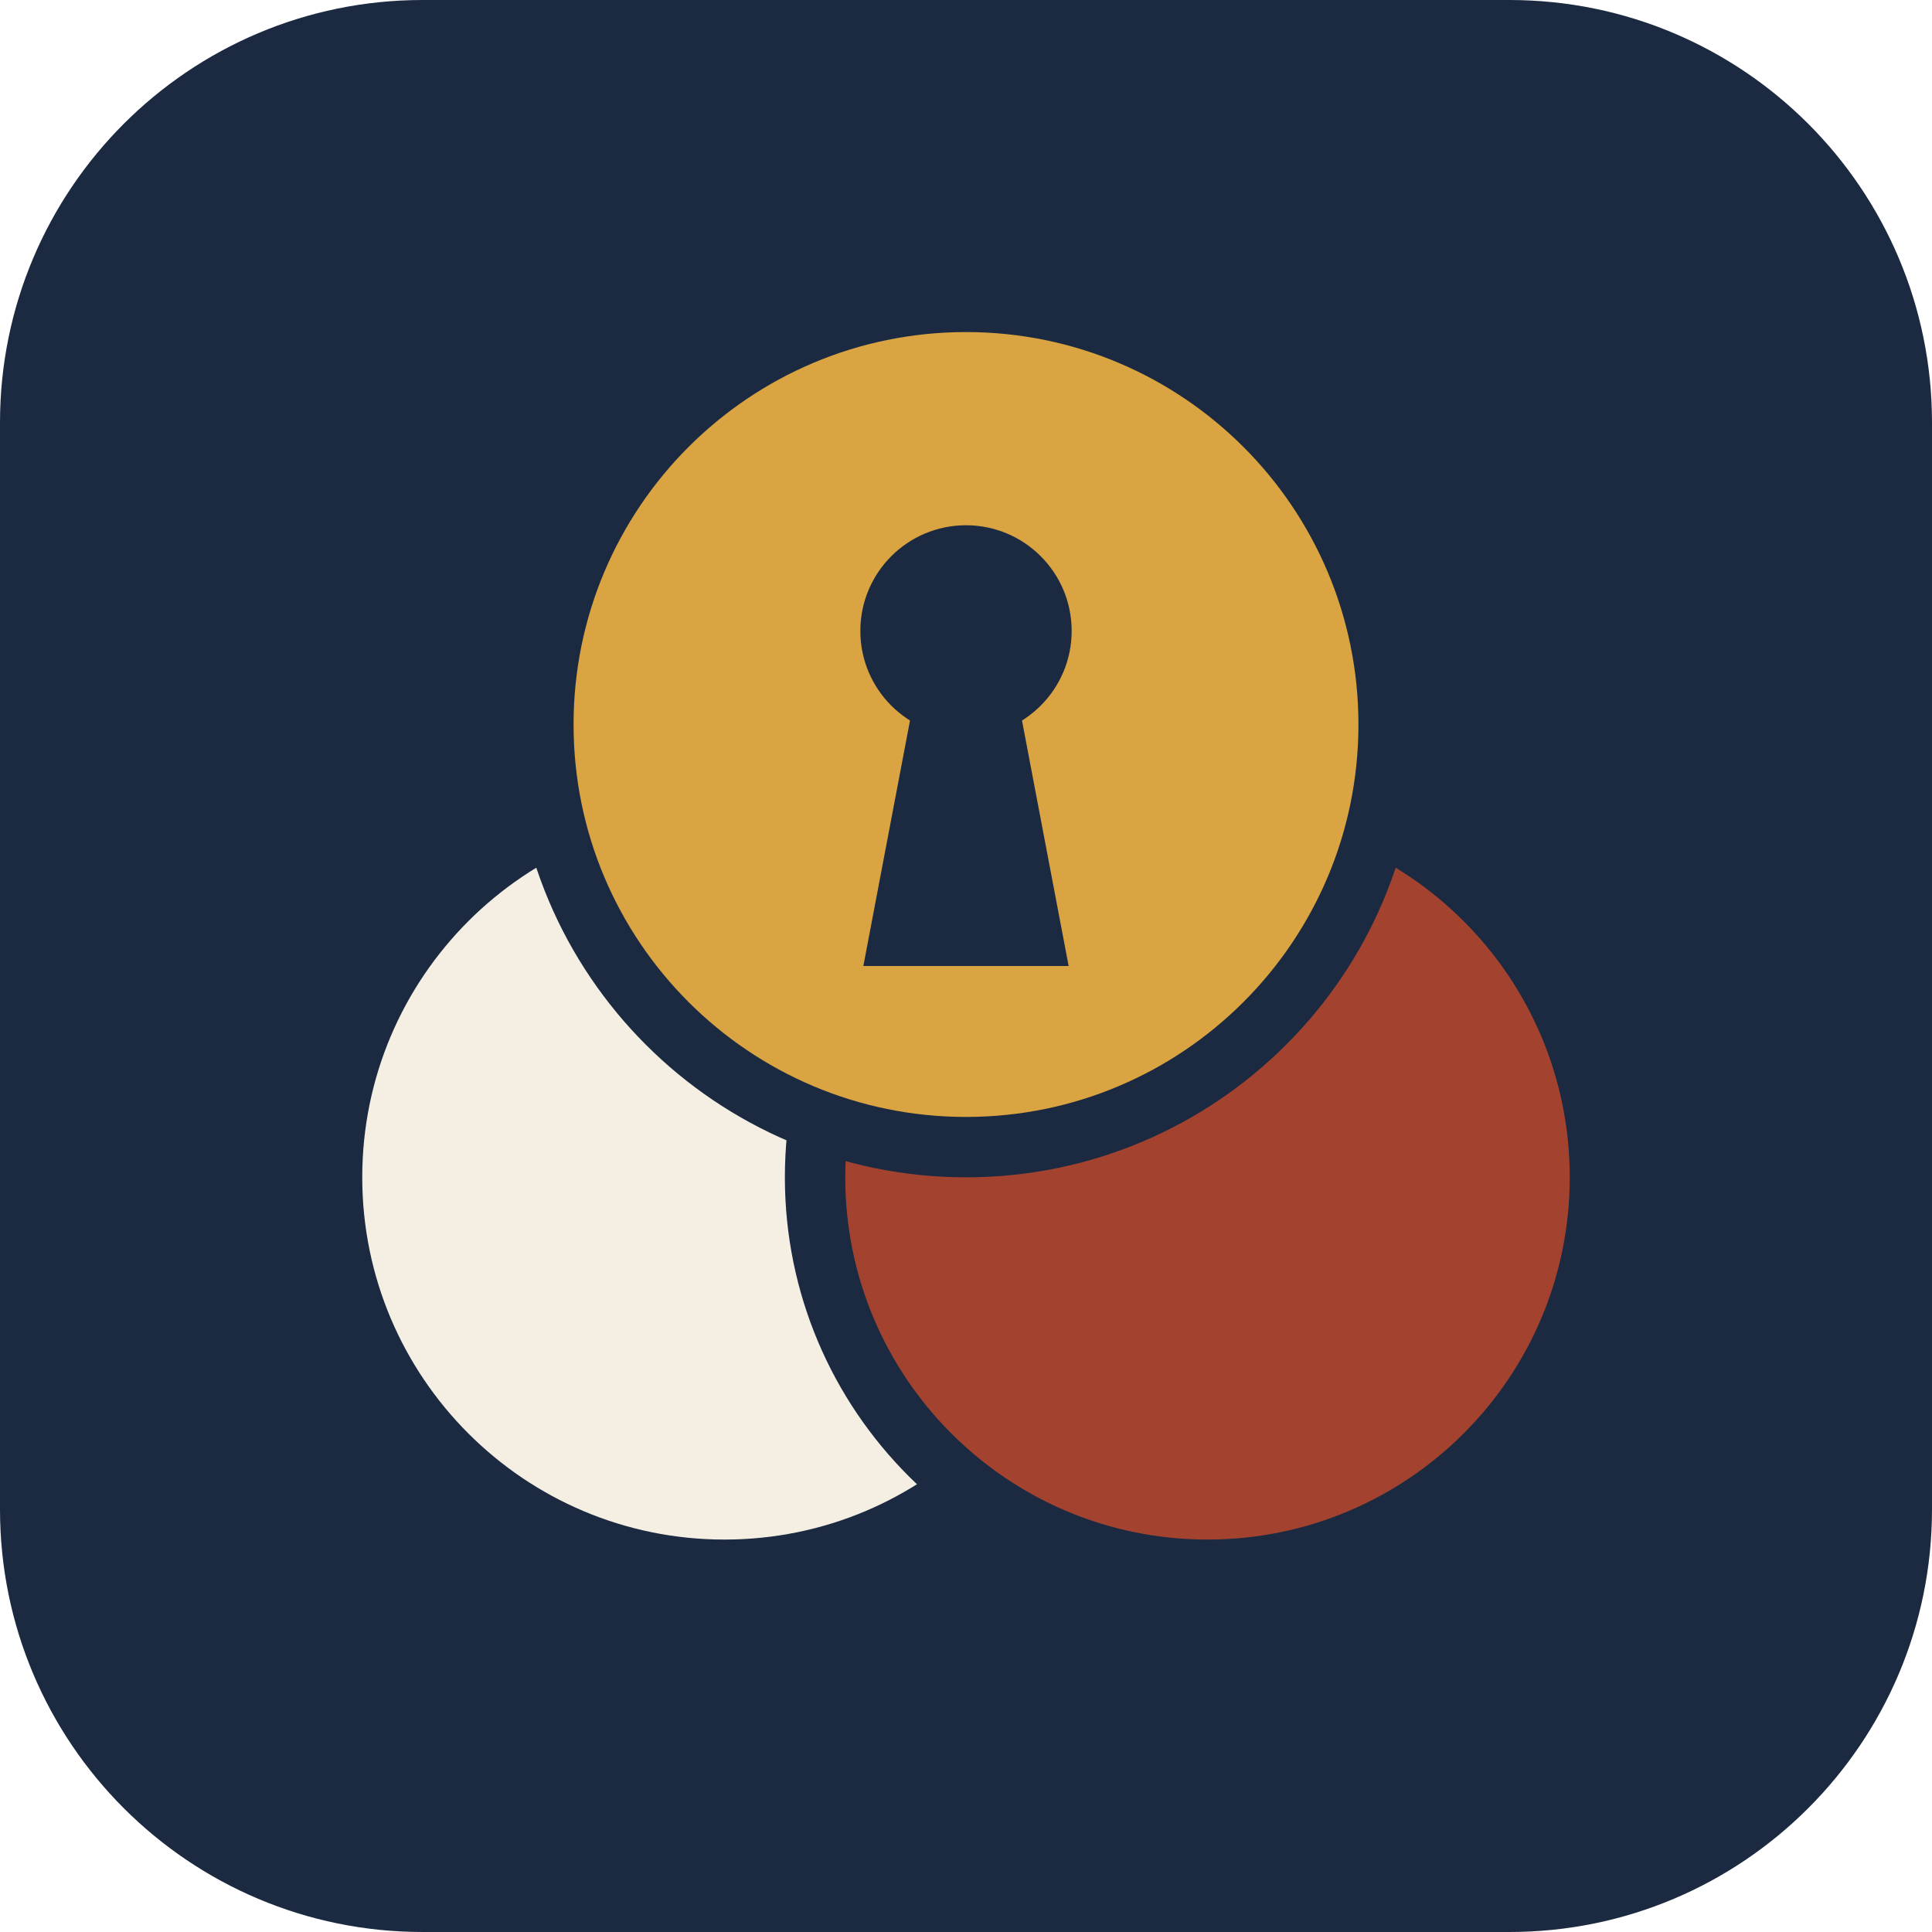
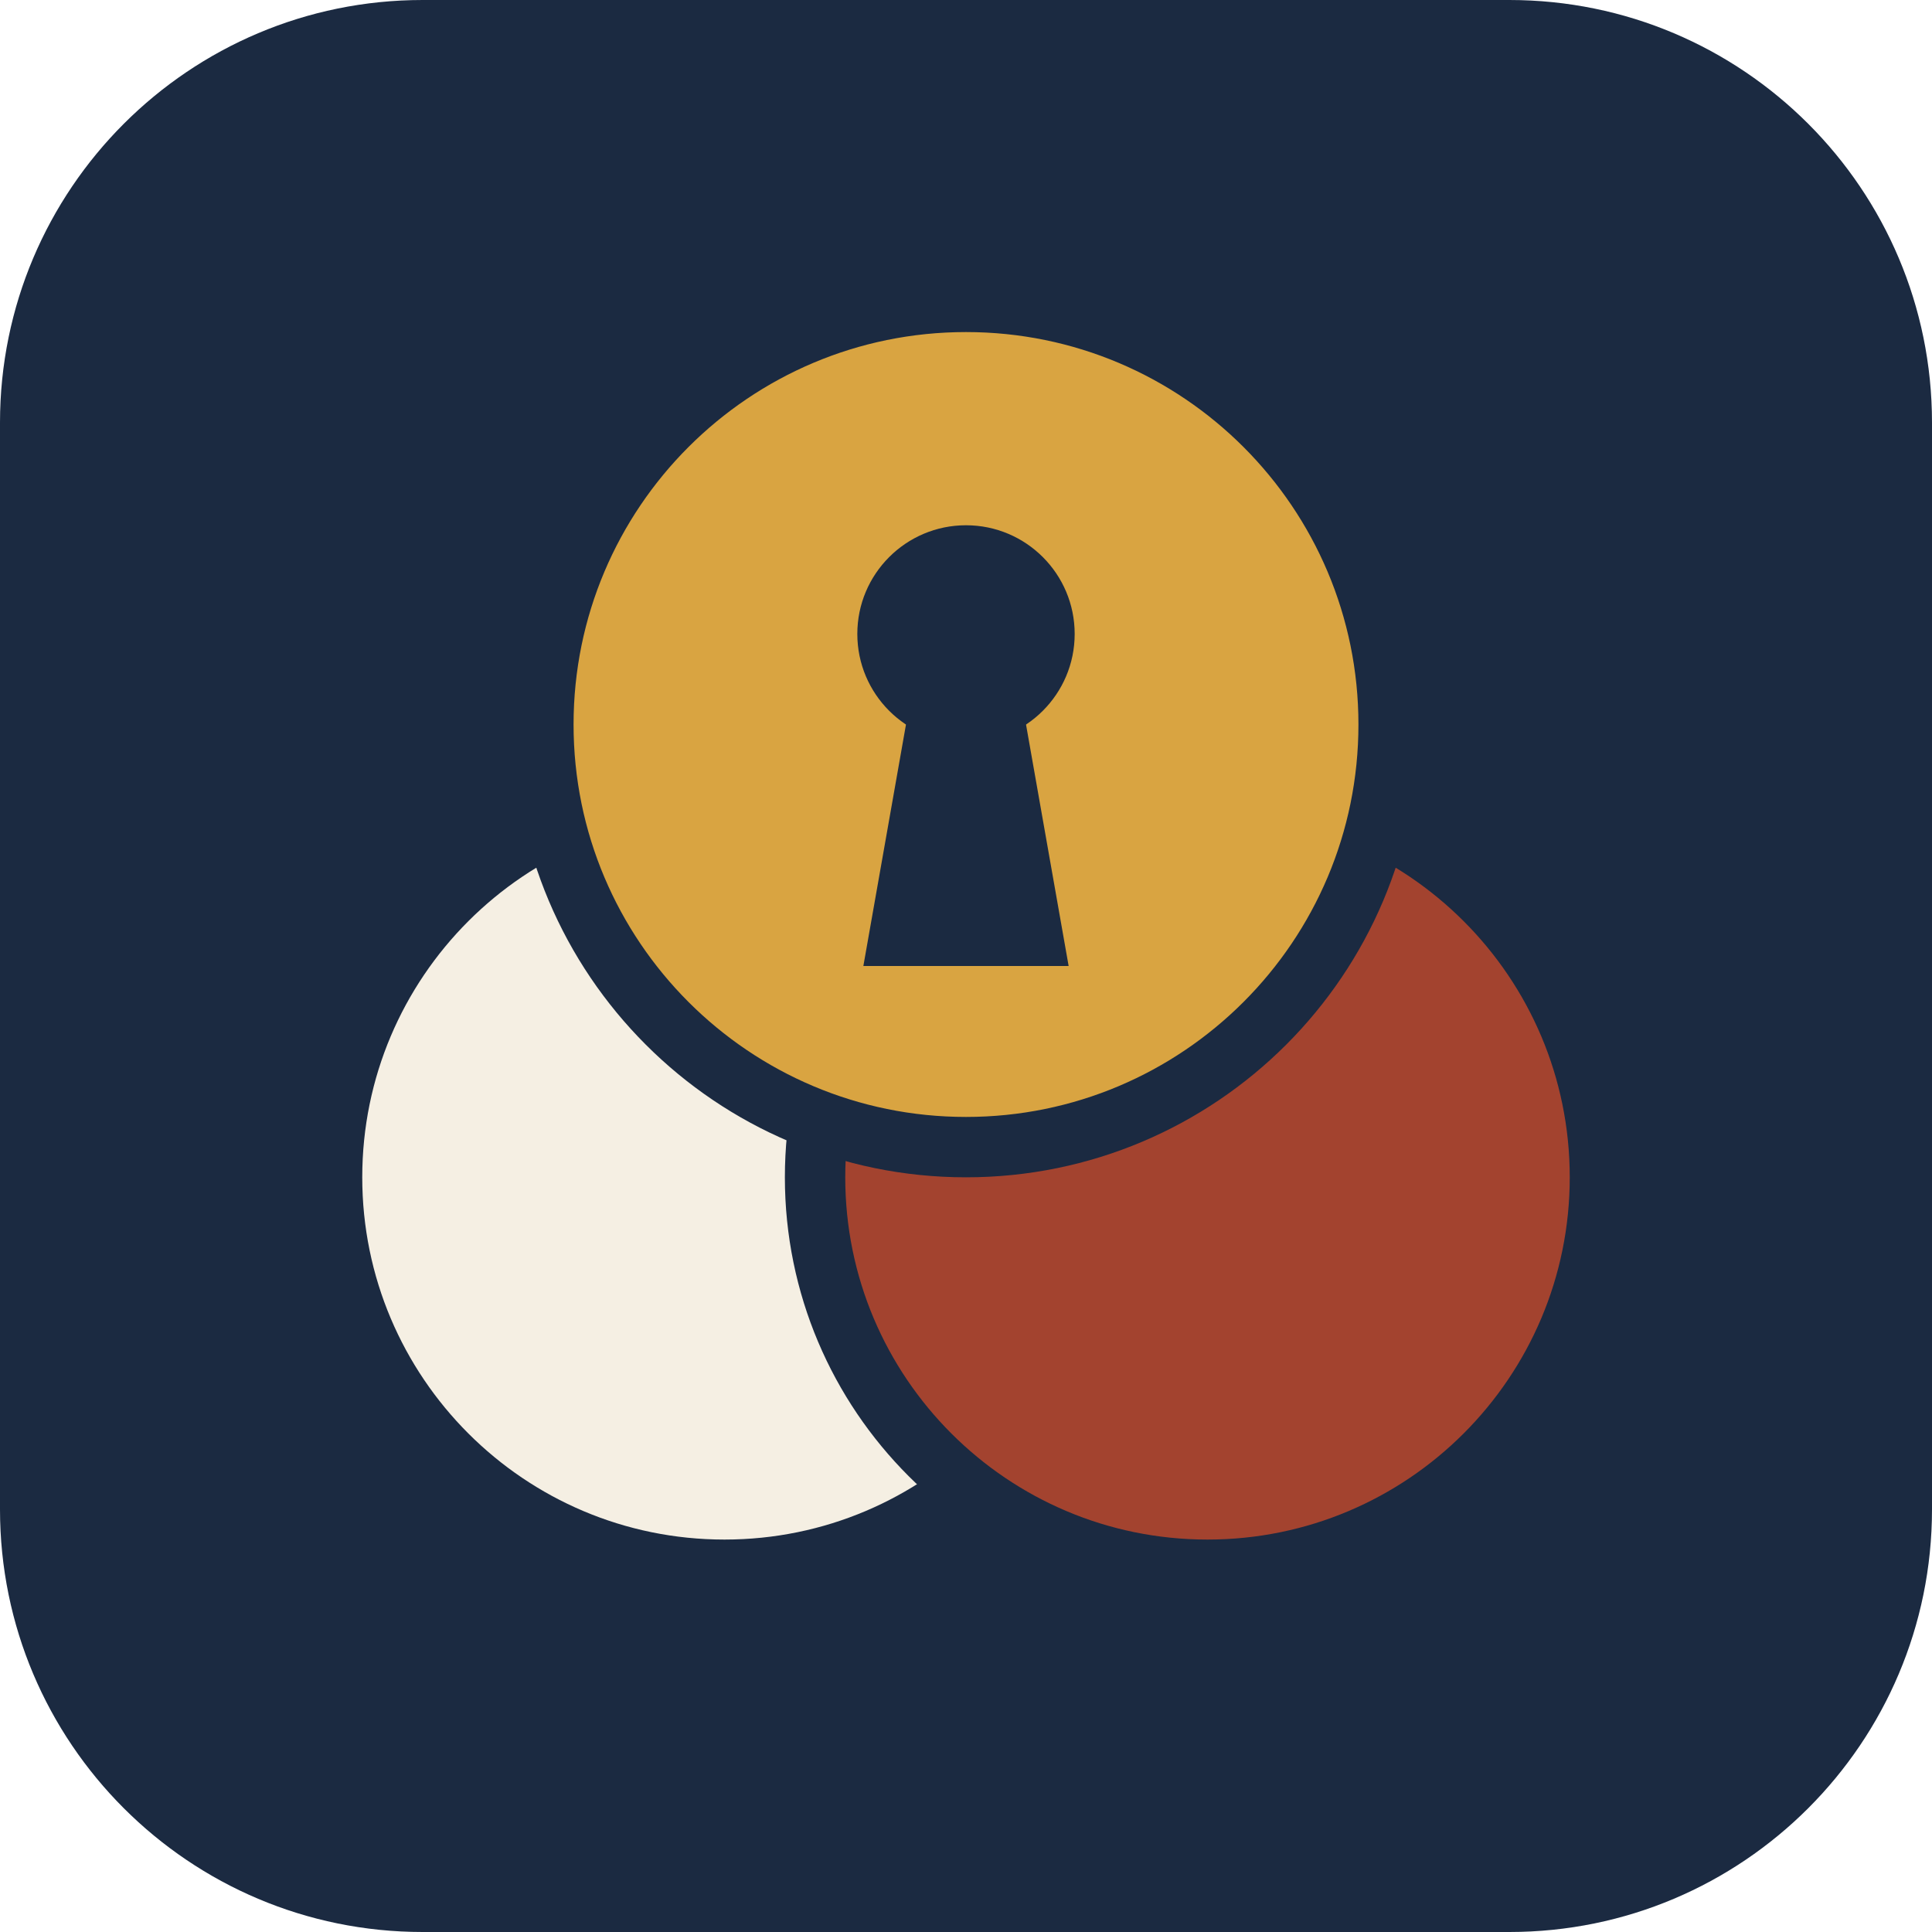
<svg xmlns="http://www.w3.org/2000/svg" viewBox="0 0 64 64" role="img" aria-label="Walkup">
  <rect width="64" height="64" rx="14" fill="#1B2A41" />
-   <circle cx="24" cy="39" r="12" fill="#F5EFE3" />
-   <circle cx="40" cy="39" r="14" fill="#1B2A41" />
-   <circle cx="40" cy="39" r="12" fill="#A3432F" />
-   <circle cx="32" cy="24" r="15" fill="#1B2A41" />
-   <circle cx="32" cy="24" r="13" fill="#D9A441" />
-   <circle cx="32" cy="20.9" r="3.5" fill="#1B2A41" />
-   <path d="M30.5 22 L28.6 32 H35.4 L33.5 22 Z" fill="#1B2A41" />
+   <circle cx="24" cy="39" r="13" fill="#F5EFE3" stroke="#1B2A41" stroke-width="2" />
+   <circle cx="40" cy="39" r="13" fill="#A3432F" stroke="#1B2A41" stroke-width="2" />
+   <circle cx="32" cy="24" r="14" fill="#D9A441" stroke="#1B2A41" stroke-width="2" />
+   <circle cx="32" cy="21" r="3.6" fill="#1B2A41" />
+   <path d="M30.1 23.5H33.9L35.4 32H28.6Z" fill="#1B2A41" />
</svg>
